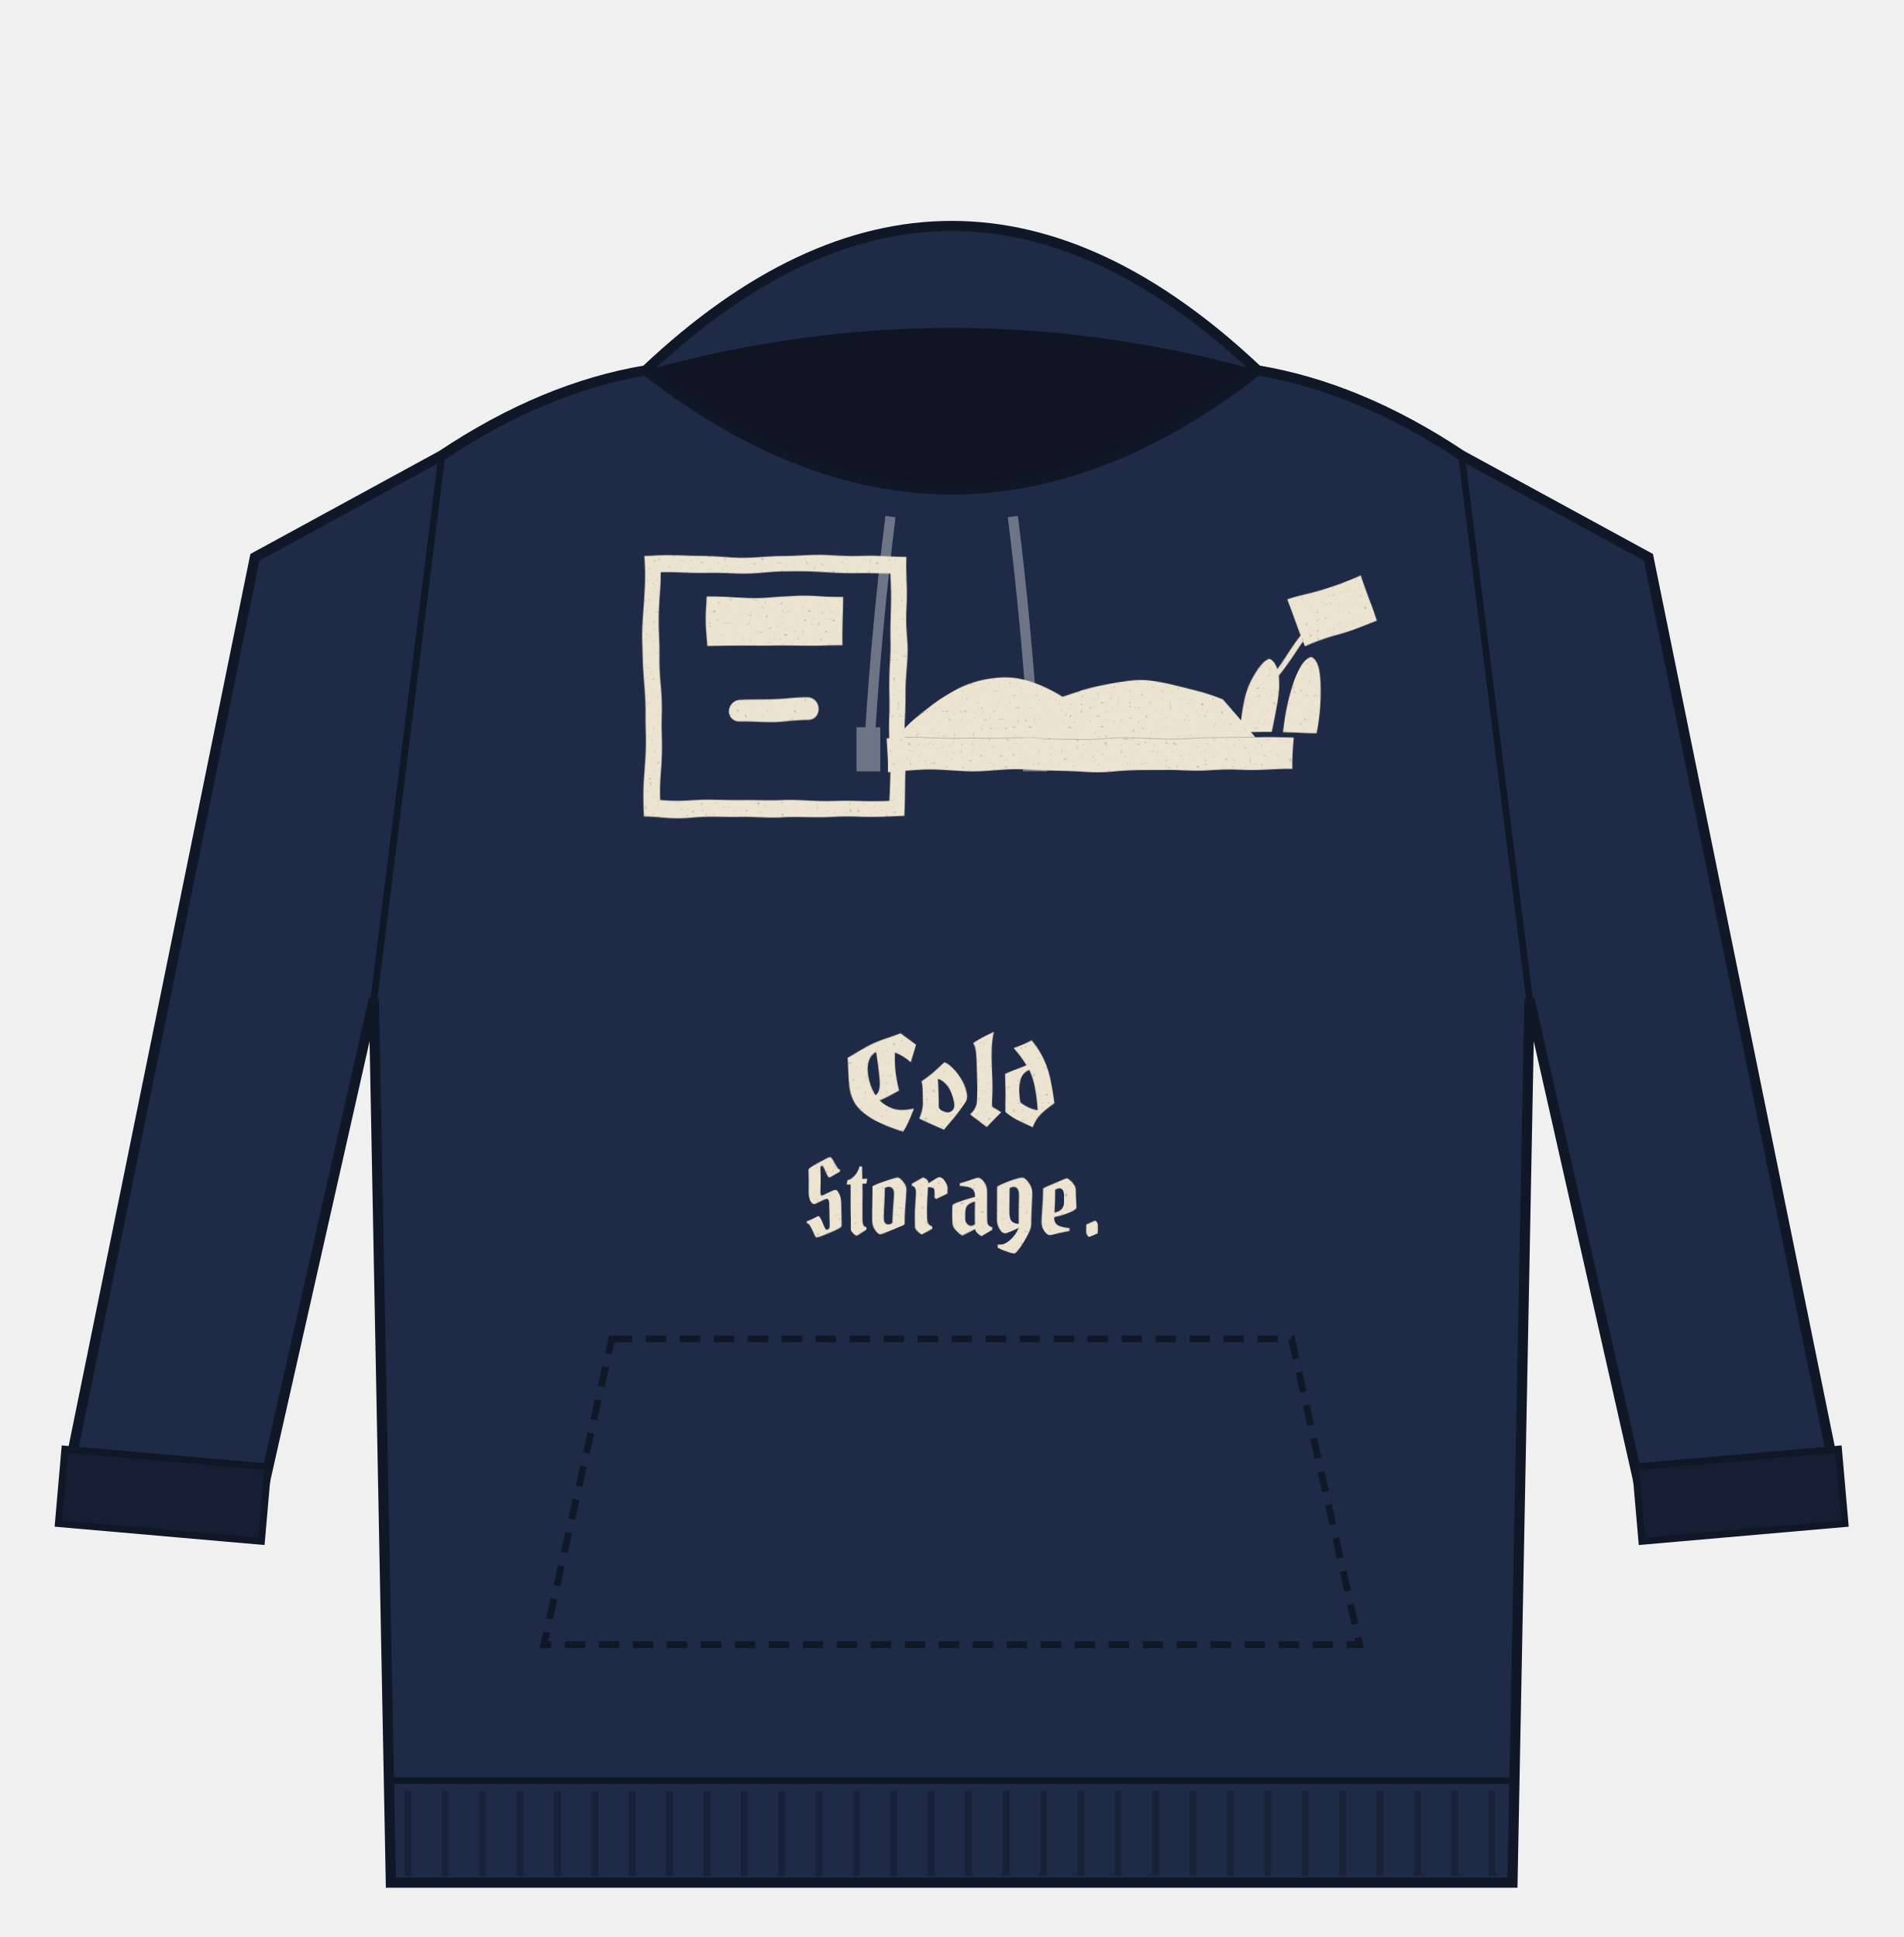
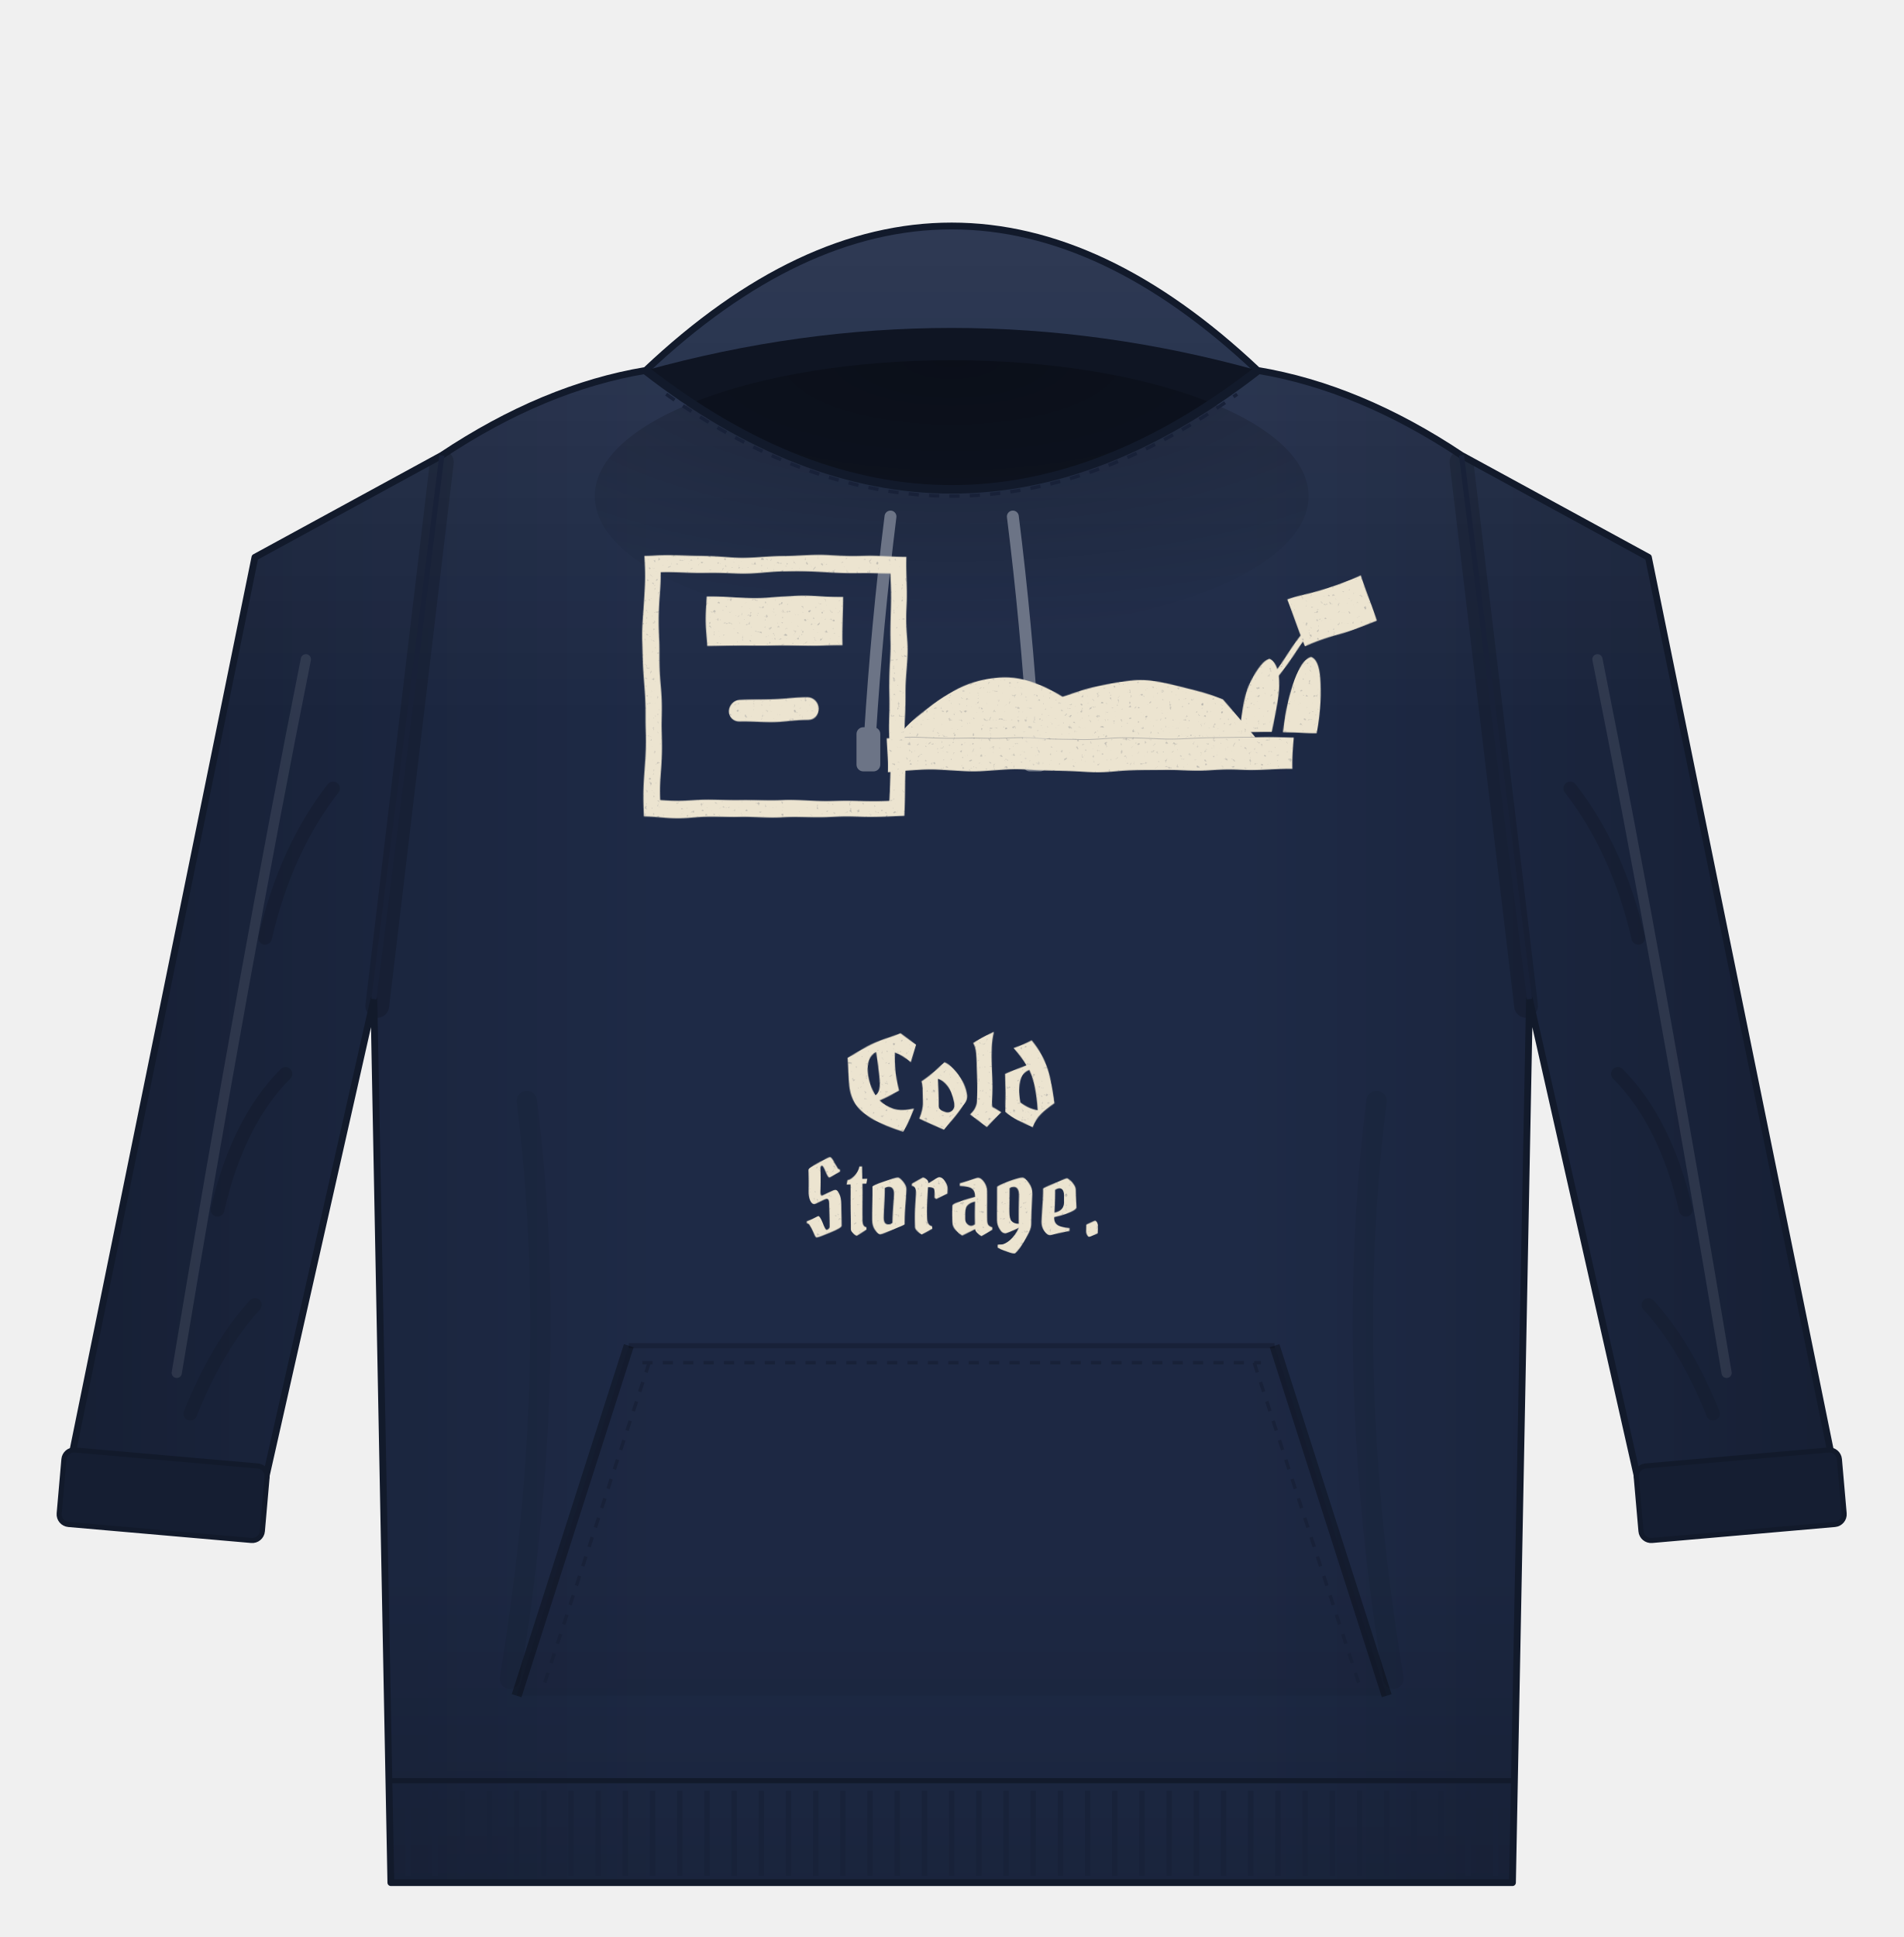
<svg xmlns="http://www.w3.org/2000/svg" viewBox="20 36 560 570" width="560" height="570">
  <defs>
    <filter id="grunge" x="-5%" y="-5%" width="110%" height="110%">
      <feTurbulence type="fractalNoise" baseFrequency="0.85" numOctaves="2" seed="7" result="n" />
      <feColorMatrix in="n" type="matrix" values="0 0 0 0 0  0 0 0 0 0  0 0 0 0 0  0 0 0 -1.1 1.75" result="m" />
      <feTurbulence type="fractalNoise" baseFrequency="0.04" numOctaves="2" seed="3" result="w" />
      <feDisplacementMap in="SourceGraphic" in2="w" scale="2.5" result="d" />
      <feComposite in="d" in2="m" operator="in" />
    </filter>
  </defs>
-   <path d="M150 170 L95 200 L40 470 L95 485 L130 330 L135 590 L465 590 L470 330 L505 485 L560 470 L505 200 L450 170 Q420 150 390 145 Q300 60 210 145 Q180 150 150 170 Z" fill="#1e2a46" stroke="#101726" stroke-width="3" />
-   <path d="M150 170 L130 330 M450 170 L470 330 M135 560 L465 560" stroke="#101726" stroke-width="2" fill="none" />
-   <g stroke="#182138" stroke-width="2">
+   <defs>
+     <clipPath id="hfc">
+       <path d="M150 170 L95 200 L40 470 L95 485 L130 330 L135 590 L465 590 L470 330 L505 485 L560 470 L505 200 L450 170 Q420 150 390 145 Q300 60 210 145 Q180 150 150 170 Z" />
+     </clipPath>
+     <linearGradient id="hfx" x1="0" x2="1" y1="0" y2="0">
+       <stop offset="0" stop-color="#000" stop-opacity=".26" />
+       <stop offset=".2" stop-color="#000" stop-opacity=".1" />
+       <stop offset=".34" stop-color="#000" stop-opacity="0" />
+       <stop offset=".66" stop-color="#000" stop-opacity="0" />
+       <stop offset=".8" stop-color="#000" stop-opacity=".1" />
+       <stop offset="1" stop-color="#000" stop-opacity=".26" />
+     </linearGradient>
+     <linearGradient id="hfy" x1="0" x2="0" y1="0" y2="1">
+       <stop offset="0" stop-color="#fff" stop-opacity=".1" />
+       <stop offset=".35" stop-color="#fff" stop-opacity="0" />
+       <stop offset=".8" stop-color="#000" stop-opacity="0" />
+       <stop offset="1" stop-color="#000" stop-opacity=".16" />
+     </linearGradient>
+     <radialGradient id="hfn" cx=".5" cy="0" r="1">
+       <stop offset="0" stop-color="#000" stop-opacity=".28" />
+       <stop offset="1" stop-color="#000" stop-opacity="0" />
+     </radialGradient>
+   </defs>
+   <path d="M150 170 L95 200 L40 470 L95 485 L130 330 L135 590 L465 590 L470 330 L505 485 L560 470 L505 200 L450 170 Q420 150 390 145 Q300 60 210 145 Q180 150 150 170 Z" fill="#1e2a46" />
+   <g clip-path="url(#hfc)">
+     <rect x="30" y="50" width="540" height="560" fill="url(#hfx)" />
+     <rect x="30" y="50" width="540" height="560" fill="url(#hfy)" />
+     <path d="M150 172 L131 332" stroke="#000" stroke-opacity="0.16" stroke-width="7" fill="none" stroke-linecap="round" />
+     <path d="M450 172 L469 332" stroke="#000" stroke-opacity="0.16" stroke-width="7" fill="none" stroke-linecap="round" />
+     <path d="M118 268 Q104 286 98 312" stroke="#000" stroke-opacity="0.13" stroke-width="4" fill="none" stroke-linecap="round" />
+     <path d="M104 352 Q90 366 84 392" stroke="#000" stroke-opacity="0.13" stroke-width="4" fill="none" stroke-linecap="round" />
+     <path d="M95 420 Q84 432 76 452" stroke="#000" stroke-opacity="0.1" stroke-width="4" fill="none" stroke-linecap="round" />
+     <path d="M482 268 Q496 286 502 312" stroke="#000" stroke-opacity="0.13" stroke-width="4" fill="none" stroke-linecap="round" />
+     <path d="M496 352 Q510 366 516 392" stroke="#000" stroke-opacity="0.13" stroke-width="4" fill="none" stroke-linecap="round" />
+     <path d="M505 420 Q516 432 524 452" stroke="#000" stroke-opacity="0.1" stroke-width="4" fill="none" stroke-linecap="round" />
+     <path d="M110 230 Q92 320 72 440" stroke="#fff" stroke-opacity="0.09" stroke-width="3" fill="none" stroke-linecap="round" />
+     <path d="M490 230 Q508 320 528 440" stroke="#fff" stroke-opacity="0.09" stroke-width="3" fill="none" stroke-linecap="round" />
+     <path d="M175 360 Q185 440 170 530" stroke="#000" stroke-opacity="0.06" stroke-width="6" fill="none" stroke-linecap="round" />
+     <path d="M425 360 Q415 440 430 530" stroke="#000" stroke-opacity="0.06" stroke-width="6" fill="none" stroke-linecap="round" />
+   </g>
+   <path d="M150 170 L95 200 L40 470 L95 485 L130 330 L135 590 L465 590 L470 330 L505 485 L560 470 L505 200 L450 170 Q420 150 390 145 Q300 60 210 145 Q180 150 150 170 Z" fill="none" stroke="#121a2b" stroke-width="2" stroke-linejoin="round" />
+   <path d="M150 170 L130 330 M450 170 L470 330" stroke="#182138" stroke-width="1.5" fill="none" />
+   <path d="M135 560 L465 560" stroke="#121a2b" stroke-width="1.5" fill="none" />
+   <g stroke="#182239" stroke-width="1.6">
    <line x1="140" y1="563" x2="140" y2="588" />
-     <line x1="151" y1="563" x2="151" y2="588" />
-     <line x1="162" y1="563" x2="162" y2="588" />
-     <line x1="173" y1="563" x2="173" y2="588" />
-     <line x1="184" y1="563" x2="184" y2="588" />
-     <line x1="195" y1="563" x2="195" y2="588" />
-     <line x1="206" y1="563" x2="206" y2="588" />
-     <line x1="217" y1="563" x2="217" y2="588" />
+     <line x1="148" y1="563" x2="148" y2="588" />
+     <line x1="156" y1="563" x2="156" y2="588" />
+     <line x1="164" y1="563" x2="164" y2="588" />
+     <line x1="172" y1="563" x2="172" y2="588" />
+     <line x1="180" y1="563" x2="180" y2="588" />
+     <line x1="188" y1="563" x2="188" y2="588" />
+     <line x1="196" y1="563" x2="196" y2="588" />
+     <line x1="204" y1="563" x2="204" y2="588" />
+     <line x1="212" y1="563" x2="212" y2="588" />
+     <line x1="220" y1="563" x2="220" y2="588" />
    <line x1="228" y1="563" x2="228" y2="588" />
-     <line x1="239" y1="563" x2="239" y2="588" />
-     <line x1="250" y1="563" x2="250" y2="588" />
-     <line x1="261" y1="563" x2="261" y2="588" />
-     <line x1="272" y1="563" x2="272" y2="588" />
-     <line x1="283" y1="563" x2="283" y2="588" />
-     <line x1="294" y1="563" x2="294" y2="588" />
-     <line x1="305" y1="563" x2="305" y2="588" />
+     <line x1="236" y1="563" x2="236" y2="588" />
+     <line x1="244" y1="563" x2="244" y2="588" />
+     <line x1="252" y1="563" x2="252" y2="588" />
+     <line x1="260" y1="563" x2="260" y2="588" />
+     <line x1="268" y1="563" x2="268" y2="588" />
+     <line x1="276" y1="563" x2="276" y2="588" />
+     <line x1="284" y1="563" x2="284" y2="588" />
+     <line x1="292" y1="563" x2="292" y2="588" />
+     <line x1="300" y1="563" x2="300" y2="588" />
+     <line x1="308" y1="563" x2="308" y2="588" />
    <line x1="316" y1="563" x2="316" y2="588" />
-     <line x1="327" y1="563" x2="327" y2="588" />
-     <line x1="338" y1="563" x2="338" y2="588" />
-     <line x1="349" y1="563" x2="349" y2="588" />
-     <line x1="360" y1="563" x2="360" y2="588" />
-     <line x1="371" y1="563" x2="371" y2="588" />
-     <line x1="382" y1="563" x2="382" y2="588" />
-     <line x1="393" y1="563" x2="393" y2="588" />
+     <line x1="324" y1="563" x2="324" y2="588" />
+     <line x1="332" y1="563" x2="332" y2="588" />
+     <line x1="340" y1="563" x2="340" y2="588" />
+     <line x1="348" y1="563" x2="348" y2="588" />
+     <line x1="356" y1="563" x2="356" y2="588" />
+     <line x1="364" y1="563" x2="364" y2="588" />
+     <line x1="372" y1="563" x2="372" y2="588" />
+     <line x1="380" y1="563" x2="380" y2="588" />
+     <line x1="388" y1="563" x2="388" y2="588" />
+     <line x1="396" y1="563" x2="396" y2="588" />
    <line x1="404" y1="563" x2="404" y2="588" />
-     <line x1="415" y1="563" x2="415" y2="588" />
-     <line x1="426" y1="563" x2="426" y2="588" />
-     <line x1="437" y1="563" x2="437" y2="588" />
-     <line x1="448" y1="563" x2="448" y2="588" />
-     <line x1="459" y1="563" x2="459" y2="588" />
+     <line x1="412" y1="563" x2="412" y2="588" />
+     <line x1="420" y1="563" x2="420" y2="588" />
+     <line x1="428" y1="563" x2="428" y2="588" />
+     <line x1="436" y1="563" x2="436" y2="588" />
+     <line x1="444" y1="563" x2="444" y2="588" />
+     <line x1="452" y1="563" x2="452" y2="588" />
+     <line x1="460" y1="563" x2="460" y2="588" />
  </g>
-   <rect x="38" y="465" width="60" height="22" fill="#151e32" stroke="#101726" stroke-width="2" transform="rotate(5 68 476)" />
-   <rect x="502" y="465" width="60" height="22" fill="#151e32" stroke="#101726" stroke-width="2" transform="rotate(-5 532 476)" />
+   <rect x="38" y="465" width="60" height="22" rx="3" fill="#151e32" stroke="#121a2b" stroke-width="1.5" transform="rotate(5 68 476)" />
+   <rect x="502" y="465" width="60" height="22" rx="3" fill="#151e32" stroke="#121a2b" stroke-width="1.5" transform="rotate(-5 532 476)" />
  <path d="M210 145 Q300 215 390 145 Q300 120 210 145 Z" fill="#0f1523" />
-   <path d="M210 145 Q300 215 390 145" fill="none" stroke="#101726" stroke-width="3" />
-   <path d="M200 430 L400 430 L420 520 L180 520 Z" fill="none" stroke="#101726" stroke-width="2" stroke-dasharray="6 4" />
-   <path d="M282 188 Q278 220 276 252 M318 188 Q322 220 324 252" stroke="#6c7486" stroke-width="3" fill="none" />
-   <rect x="272" y="250" width="7" height="13" fill="#6c7486" />
-   <rect x="321" y="250" width="7" height="13" fill="#6c7486" />
+   <ellipse cx="300" cy="182" rx="105" ry="40" fill="url(#hfn)" />
+   <path d="M210 145 Q300 215 390 145" fill="none" stroke="#121a2b" stroke-width="2.5" />
+   <path d="M216 152 Q300 212 384 152" fill="none" stroke="#182138" stroke-width="1" stroke-dasharray="3 3" />
+   <path d="M205 432 L395 432 L428 535 L172 535 Z" fill="#000" fill-opacity=".05" />
+   <path d="M205 432 L395 432" stroke="#182138" stroke-width="1.5" />
+   <path d="M205 432 L172 535 M395 432 L428 535" stroke="#000" stroke-opacity=".3" stroke-width="3" />
+   <path d="M209 437 L391 437 M211 437 L180 532 M389 437 L420 532" stroke="#182138" stroke-width="1" stroke-dasharray="3 3" fill="none" />
+   <path d="M282 188 Q278 220 276 252 M318 188 Q322 220 324 252" stroke="#6c7486" stroke-width="3.5" fill="none" stroke-linecap="round" />
+   <rect x="272" y="250" width="7" height="13" rx="2" fill="#6c7486" />
+   <rect x="321" y="250" width="7" height="13" rx="2" fill="#6c7486" />
  <g filter="url(#grunge)">
    <rect x="212.0" y="202.0" width="72.0" height="72.0" fill="none" stroke="#ece4d0" stroke-width="4.8" />
    <rect x="228.0" y="211.6" width="40.0" height="14.4" fill="#ece4d0" />
    <rect x="234.4" y="242.0" width="27.2" height="6.4" rx="3.2" fill="#ece4d0" />
    <rect x="280.8" y="253.2" width="120.0" height="9.6" fill="#ece4d0" />
    <path d="M284.0 253.2 Q308.0 226.0 332.0 240.4 Q356.0 232.4 380.0 242.0 L389.6 253.2 Z" fill="#ece4d0" />
    <path d="M384.8 251.6 q1.6 -20.8 8.0 -22.4 q4.8 1.6 1.6 22.4 Z" fill="#ece4d0" />
    <path d="M397.6 251.6 q1.6 -20.8 8.0 -22.4 q4.8 1.6 1.6 22.4 Z" fill="#ece4d0" />
    <path d="M394.4 234.0 l11.2 -12.8" stroke="#ece4d0" stroke-width="1.6" />
    <rect x="400.8" y="208.4" width="22.4" height="14.4" fill="#ece4d0" transform="rotate(-20 412.0 215.6)" />
    <path d="M287.7 348.3Q285.6 346.5 283.4 345.8Q283.3 347.6 283.3 350.2Q283.3 352.9 283.9 356.3L278 359Q279.5 360.5 281.9 361.3Q283.3 361.7 284.9 361.7Q286.4 361.7 288.1 361.4L284.9 368.2Q279.5 366.5 276.3 364.8Q273.2 363.1 271.6 360.9Q270.1 358.6 269.8 355.5Q269.6 353.5 269.6 351.4Q269.6 349.3 269.6 347.5L284.9 340L289.3 343.2ZM278.2 346Q275.2 347.5 275.2 351.4Q275.2 354.9 276.9 357.6Q278.1 356.8 278.4 354.5Q278.5 353.6 278.5 351.7Q278.5 349.8 278.2 346ZM290.5 353.6Q294.8 350.7 297.7 348.4Q299.1 349 300.6 350.6Q303.7 353.9 304.3 357.6Q304.4 358 304.4 358.4Q304.4 359.6 303.7 360.4L297.5 368.2L289.6 364.3Q290.8 361.7 290.8 359.8L290.8 355.5Q290.7 354.1 290.5 353.6ZM295.5 353 295.5 360.9Q295.6 361.8 296.7 362.3Q297.8 362.8 298.2 362.8Q298.6 362.8 298.7 362.8Q300.3 362.4 300.3 360.7Q300.3 360.3 300.2 359.8Q299.6 356.8 298.4 355.2Q297.2 353.6 295.5 353ZM315 363.7Q311.8 367.2 310.9 368.2Q309.5 367.2 308.2 366.1Q306.8 365.1 305.5 364Q306.7 363 307.1 362Q307.5 361.1 307.5 360.3L307.6 349Q307.6 347.8 307.5 346.2Q307.4 344.5 306.7 343.3L312.8 340Q312.3 342.2 312.2 344.6Q312.1 347 312.1 349.5L312.1 360.4Q312.1 361.8 312.3 362Q312.6 362.2 315 363.7ZM322 349.5Q320.6 347.1 318.2 344.4L323.2 341.8Q329.8 349.9 330.6 361Q328.3 362.7 326.7 364.2Q325 365.7 324 367.9Q322 367 319.9 366.1Q317.9 365.1 316.2 363.6Q316.1 360.8 316.1 358Q316 355.1 316 352.3Q320.5 350.3 322 349.5ZM325.8 363.2Q325.8 363 325.8 362.8Q325.8 356.6 322.9 350.9Q320.9 351.9 320.5 354.4Q320.3 355.4 320.3 356.9Q320.3 358.5 320.7 360.9Q323.3 362.9 325.8 363.2Z" fill="#ece4d0" />
    <path d="M259.2 389.9Q258.4 389.9 257.9 388.8Q257.4 387.6 257.4 386V379.8Q257.4 379.2 260.5 377.8Q263.7 376.4 264.1 376.4Q264.5 376.4 265.2 377.6Q265.3 377.9 265.6 378.4Q265.9 378.9 266.1 379.2Q266.4 380 267 380V380.6Q266.6 380.8 265.8 381.2Q263.9 382.2 263.7 382.2Q263.3 382.2 262.6 380.5Q261.9 378.7 261.5 378.7Q261 378.7 261 379.6V386.3Q261 387.5 261.5 387.5Q261.6 387.5 263.4 386.7Q265.1 385.9 265.5 385.9Q266.2 385.9 266.7 387.1Q267.3 388.2 267.3 390.1V396.4Q267.3 397 263.8 398.4Q260.4 399.8 259.9 399.8Q259.7 399.8 259.4 399.3Q259.2 398.8 258.7 397.8Q258.3 396.9 257.9 396.3Q257.6 395.6 257 395.6V395Q257.5 394.8 258.3 394.4Q260.2 393.4 260.3 393.4Q260.8 393.4 261.6 395.4Q262.4 397.5 262.8 397.5Q263.1 397.5 263.4 397.2Q263.7 397 263.7 396.6V389.8Q263.7 388.5 262.9 388.5Q262.7 388.5 261 389.2Q259.4 389.9 259.2 389.9ZM273.7 379.3V382.9H275.2L274.9 384.3H273.7V395.1Q273.7 396.9 274.9 397.1V397.8L271.9 399.5Q271.2 399.2 270.7 398.6Q270.1 398 270.1 397.5V384.4H268.9L269.2 383.1Q270.1 383.1 271.4 381.9Q272.6 380.7 272.9 379.3ZM276.7 395.1V385.2Q276.7 384.9 280.1 383.7Q283.5 382.4 284.1 382.4Q284.6 382.4 285.6 383.6Q286.6 384.9 286.6 385.9V396.7Q286.6 396.9 283.4 398.2Q280.1 399.5 279.3 399.5Q278.6 399.5 277.7 398.2Q276.7 396.9 276.7 395.1ZM281.8 396.7Q282.4 396.7 283 396.3V387.4Q283 385.2 281.5 385.2Q280.9 385.2 280.3 385.6V394.5Q280.3 396.7 281.8 396.7ZM288.2 384.2 291.5 382.4Q291.7 382.5 292 382.6Q292.2 382.7 292.7 383.1Q293.2 383.6 293.2 384.2Q293.4 384.2 294.7 383.3Q295.9 382.4 296.3 382.4Q297.3 382.4 298.1 383.7Q298.9 384.9 298.9 386V387.4L295.8 389.2L295.3 388.8Q295.3 386.2 294.9 385.9Q294.3 385.5 293.2 385.5V395.1Q293.2 396.9 294.5 397.1V397.8L291.4 399.5Q290.8 399.2 290.2 398.6Q289.6 398 289.6 397.5V387.5Q289.6 386.2 289.2 385.5Q288.7 384.9 288.2 384.9ZM310.3 386.4V394.9Q310.3 396 310.7 396.4Q311.1 396.8 311.8 397V397.7L308.5 399.5Q307.9 399.2 307.3 398.6Q306.7 398 306.7 397.5L303 399.5Q302.9 399.4 302.7 399.3Q302.5 399.2 302.1 398.9Q301.7 398.5 301.3 398.1Q300.4 397.2 300.4 395.9V391Q300.4 390.5 302 389.8Q303.6 389 305.1 388.5L306.7 388Q306.7 386.3 305.8 385.6Q304.9 384.9 302.3 384.9V384.1Q307 382.4 307.5 382.4Q308.5 382.4 309.4 383.7Q310.3 385 310.3 386.4ZM306.7 396.1V389.4Q306 389.6 305.6 389.8Q305.2 390 304.8 390.4Q304 391.1 304 392.9V394.8Q304 395.6 304.5 396.1Q305 396.6 305.5 396.6Q306.1 396.6 306.7 396.1ZM323.3 386.8V396.3Q323.3 397.5 322.2 399.6Q321.2 401.7 320.1 403.3Q318.9 404.9 318.5 404.9Q317.8 404.9 316.5 404.4Q315.3 404 314.4 403.6L313.5 403.1V402.2H314.5Q315.7 402.2 317.2 400.9Q318.7 399.5 319.7 397.3Q316.3 398.9 315.8 398.9Q314.8 398.9 314.1 397.7Q313.3 396.5 313.3 395.1V385.2Q313.3 384.9 316.7 383.6Q320 382.4 320.7 382.4Q321.5 382.4 322.4 383.8Q323.3 385.1 323.3 386.8ZM319.7 387.8Q319.7 385.2 318.3 385.2Q317.6 385.2 317 385.6V392.5Q317 394.6 317.6 395.3Q318.3 396.1 319.7 396.1ZM333.6 382.4Q333.8 382.4 334.4 382.9Q335 383.3 335.6 384.2Q336.2 385 336.2 385.8V390.8Q336.2 391.3 334.6 392.1Q333 392.9 331.5 393.4Q330 393.9 329.9 393.9Q329.9 396.2 331.9 396.7Q332.9 397 334.3 397V397.9Q329.4 399.5 329 399.5Q328.1 399.5 327.2 398.2Q326.3 396.9 326.3 395.2V385.2Q326.3 384.9 329.7 383.7Q333.1 382.4 333.6 382.4ZM329.9 385.6V392.5Q332.6 391.8 332.6 389.3V387.2Q332.6 386.3 332.2 385.7Q331.8 385.2 331.2 385.2Q330.6 385.2 329.9 385.6ZM339 397.6V395.8Q339 395.7 340.3 395.2Q341.5 394.7 341.7 394.7Q341.9 394.7 342.3 395.2Q342.6 395.8 342.6 396.3V398.5Q342.6 398.6 341.4 399Q340.2 399.5 340 399.5Q339.7 399.5 339.4 399Q339 398.4 339 397.6Z" fill="#ece4d0" />
  </g>
</svg>
